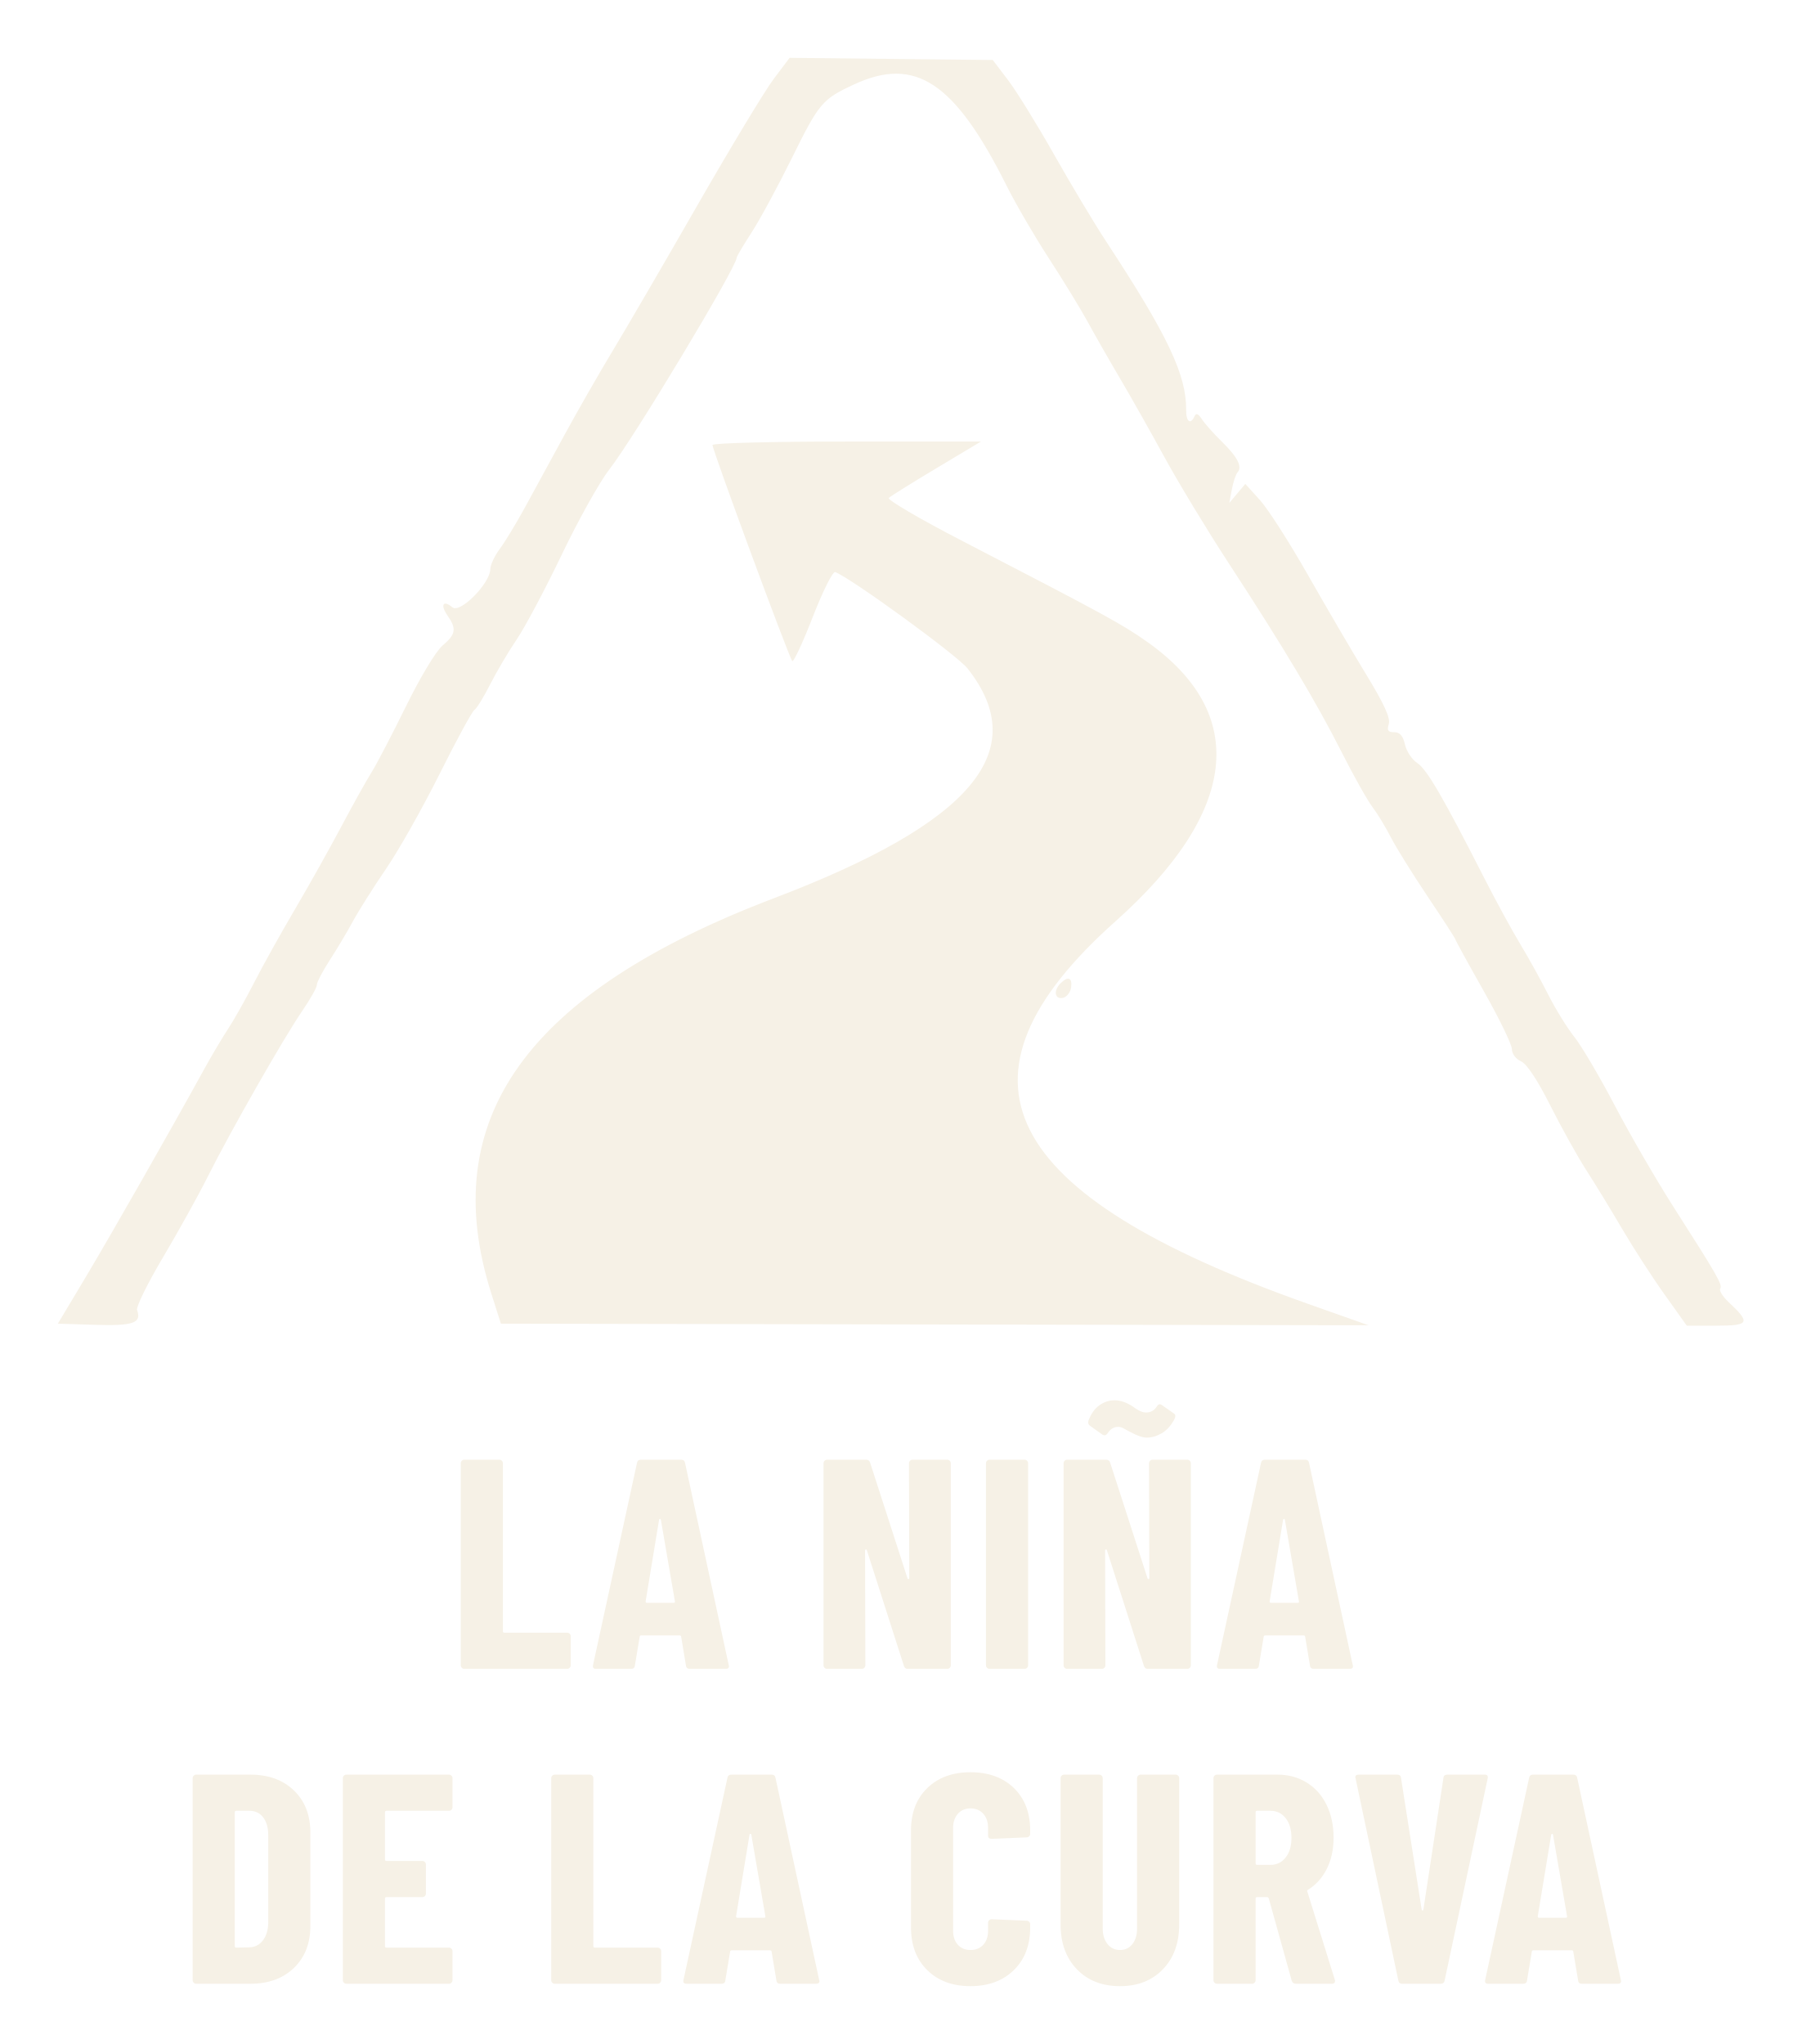
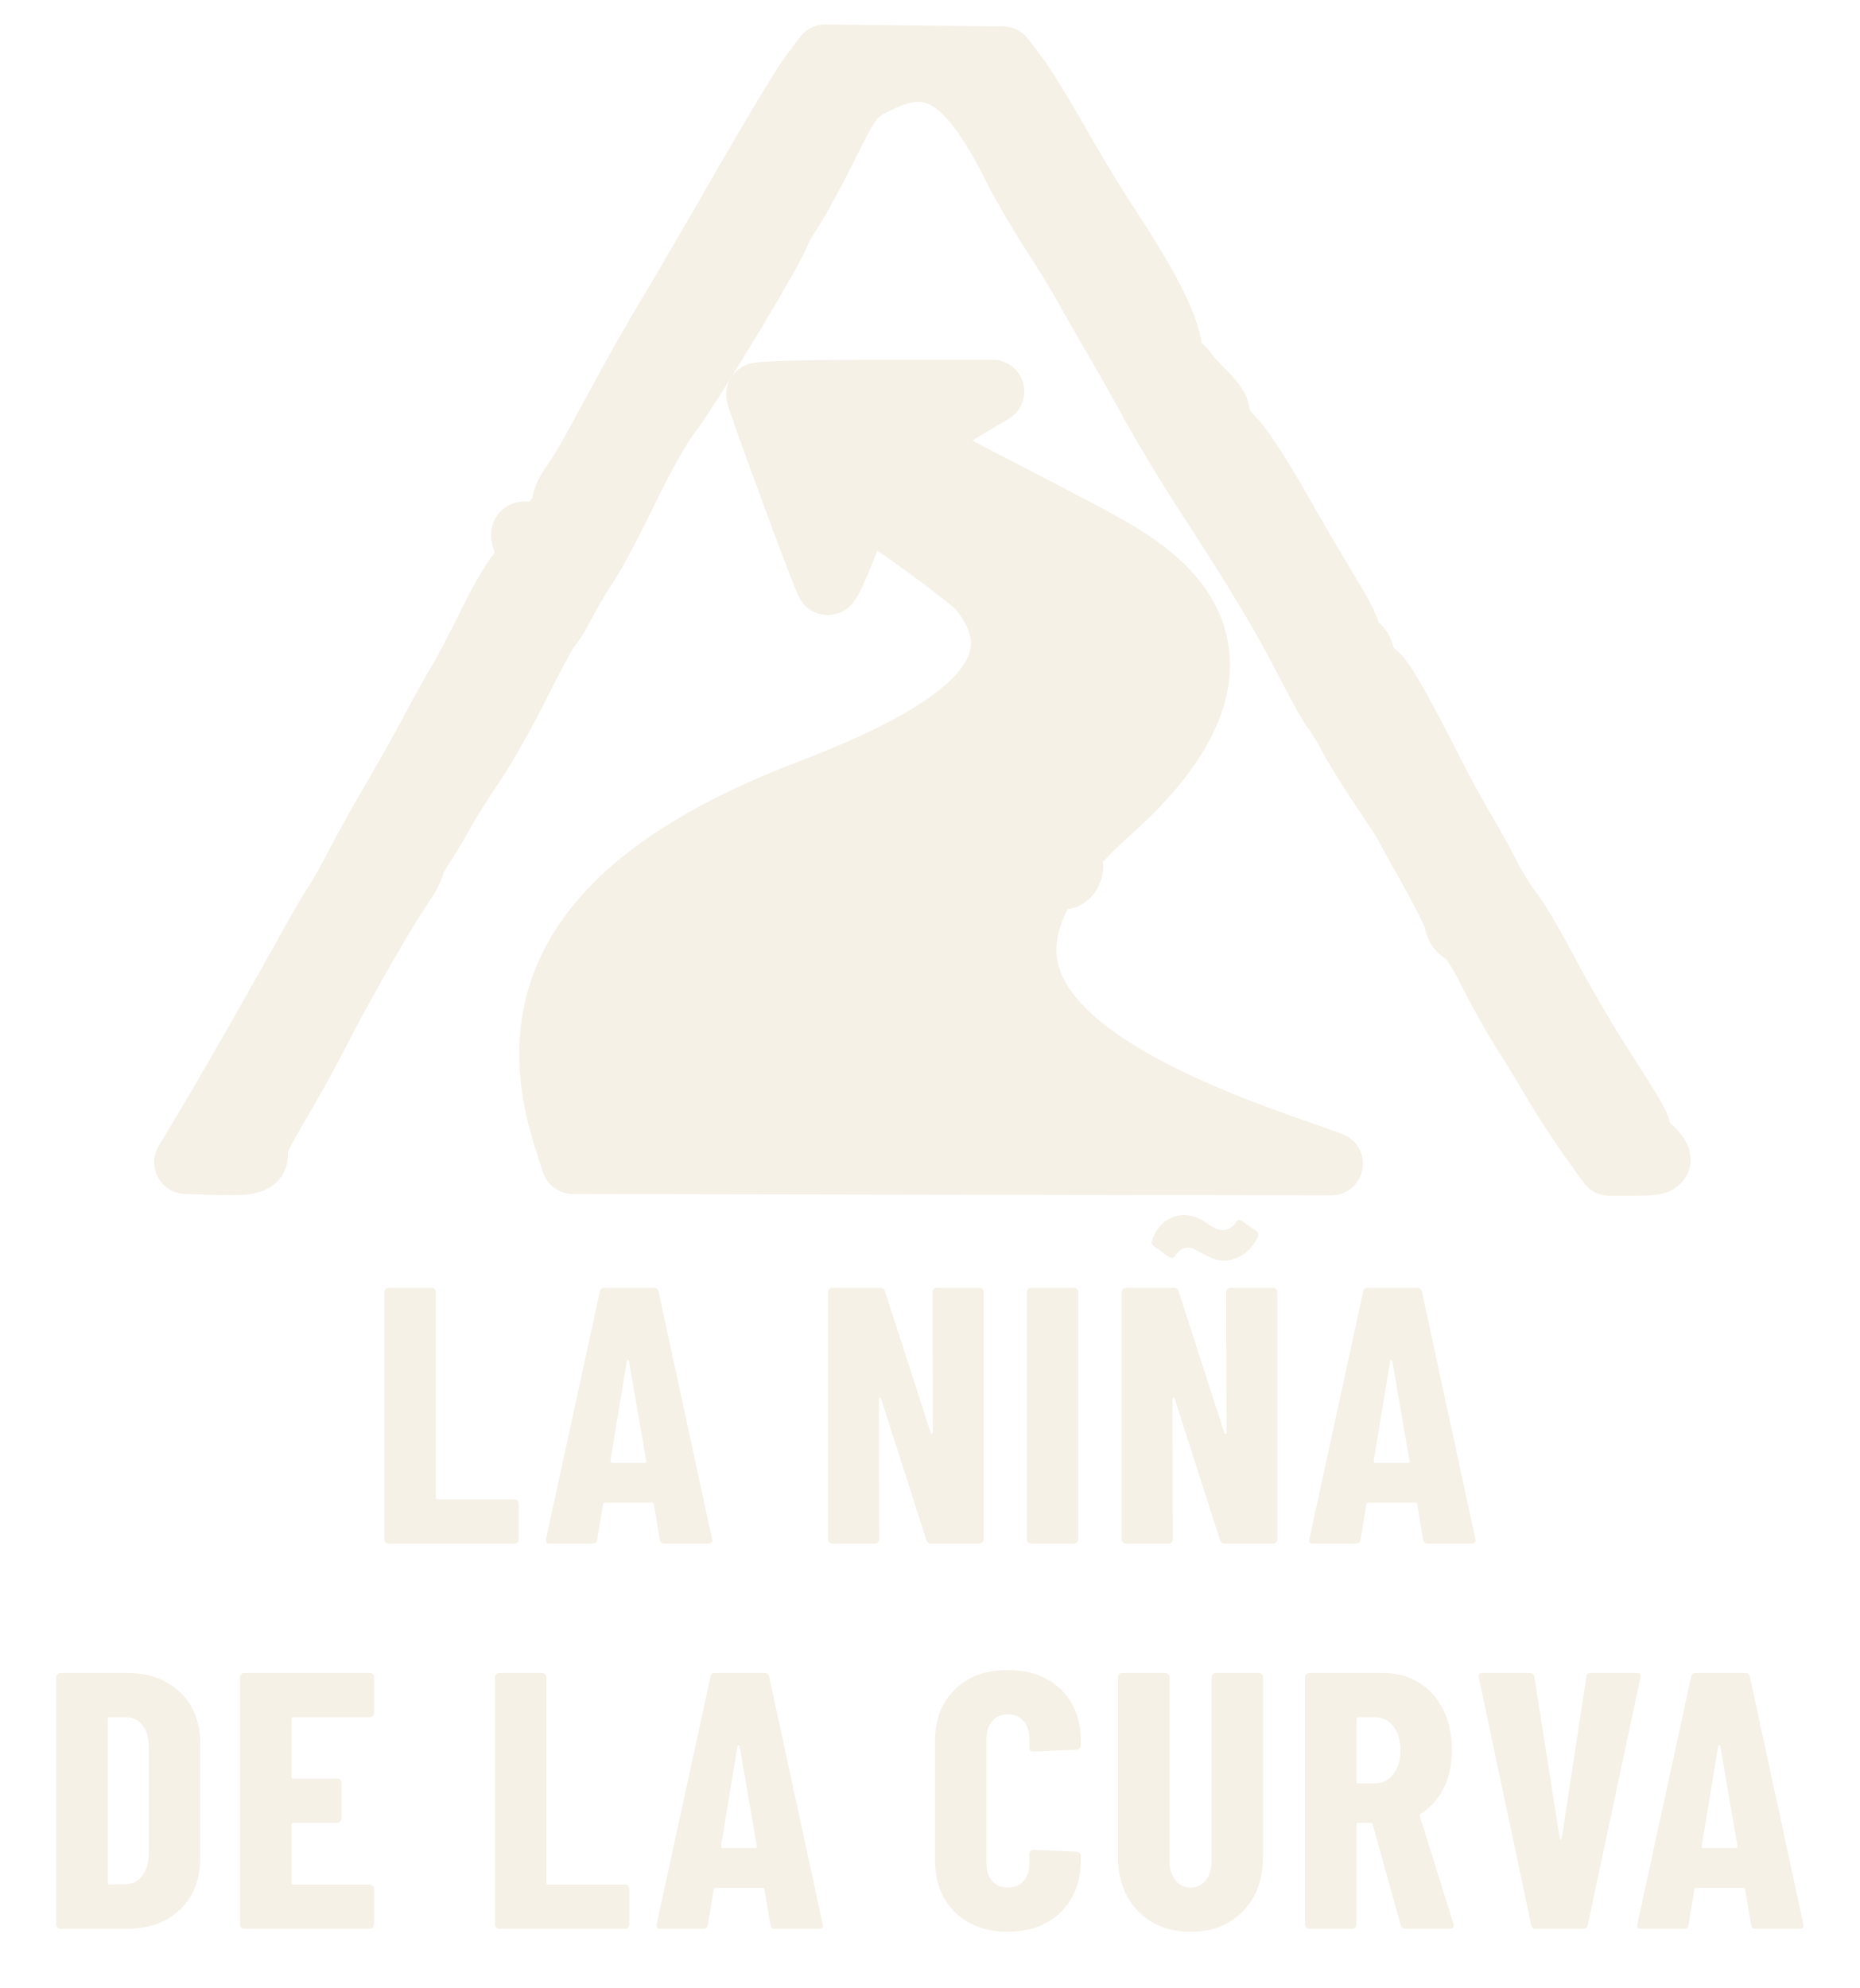
- <svg xmlns="http://www.w3.org/2000/svg" viewBox="6.52 6.64 446.18 506.28">
+ <svg xmlns="http://www.w3.org/2000/svg" viewBox="-31.86 5.02 527.24 563.56">
  <g fill="#F6F1E6">
-     <path d="M 198.129 26.233 C 195.950 29.130, 187.455 43.200, 179.252 57.500 C 171.049 71.800, 161.618 88, 158.295 93.500 C 154.971 99, 149.557 108.450, 146.264 114.500 C 142.970 120.550, 138.553 128.650, 136.449 132.500 C 134.344 136.350, 131.582 140.892, 130.311 142.594 C 129.040 144.296, 127.987 146.546, 127.970 147.594 C 127.915 151.148, 120.488 158.650, 118.587 157.072 C 116.255 155.137, 115.504 156.454, 117.398 159.158 C 119.651 162.375, 119.412 163.782, 116.146 166.530 C 114.506 167.910, 110.637 174.336, 107.049 181.640 C 103.615 188.629, 99.792 195.957, 98.553 197.924 C 97.313 199.891, 93.910 206, 90.990 211.500 C 88.070 217, 82.898 226.225, 79.497 232 C 76.095 237.775, 71.587 245.875, 69.478 250 C 67.369 254.125, 64.456 259.300, 63.005 261.500 C 61.554 263.700, 58.884 268.200, 57.072 271.500 C 48.991 286.214, 34.030 312.475, 27.733 323 L 20.852 334.500 30.092 334.790 C 39.528 335.086, 41.654 334.334, 40.471 331.120 C 40.192 330.362, 43.069 324.512, 46.865 318.120 C 50.661 311.729, 55.661 302.715, 57.976 298.089 C 63.552 286.944, 76.834 263.647, 81.375 257.046 C 83.369 254.147, 85 251.239, 85 250.584 C 85 249.928, 86.443 247.166, 88.207 244.446 C 89.971 241.726, 92.559 237.383, 93.957 234.796 C 95.356 232.208, 99.050 226.358, 102.168 221.796 C 105.285 217.233, 111.248 206.664, 115.418 198.309 C 119.589 189.954, 123.461 182.833, 124.023 182.486 C 124.585 182.139, 126.337 179.300, 127.916 176.177 C 129.495 173.055, 132.465 168.025, 134.516 165 C 136.568 161.975, 141.588 152.525, 145.672 144 C 149.757 135.475, 155.029 126.025, 157.387 123 C 163.531 115.120, 189 72.765, 189 70.428 C 189 70.140, 190.661 67.338, 192.691 64.202 C 194.721 61.066, 199.160 52.875, 202.554 46 C 209.405 32.124, 210.153 31.232, 218.003 27.578 C 233.233 20.489, 243.001 26.965, 255.858 52.675 C 258.107 57.171, 262.825 65.271, 266.342 70.675 C 269.860 76.079, 274.211 83.200, 276.011 86.500 C 277.811 89.800, 281.409 96.100, 284.008 100.500 C 286.606 104.900, 291.558 113.675, 295.013 120 C 298.467 126.325, 305.615 138.118, 310.897 146.207 C 324.344 166.800, 332.612 180.633, 338.824 192.930 C 341.761 198.743, 345.187 204.850, 346.437 206.500 C 347.688 208.150, 349.742 211.525, 351.002 214 C 352.262 216.475, 356.377 223.097, 360.147 228.717 C 363.916 234.336, 367 239.104, 367 239.312 C 367 239.521, 370.150 245.262, 374 252.071 C 377.850 258.880, 381 265.368, 381 266.488 C 381 267.642, 381.976 268.954, 383.250 269.513 C 384.687 270.143, 387.319 274.114, 390.533 280.500 C 393.302 286, 397.310 293.200, 399.440 296.500 C 401.571 299.800, 405.555 306.325, 408.293 311 C 411.032 315.675, 415.759 322.988, 418.797 327.250 L 424.321 335 431.696 335 C 439.851 335, 440.192 334.314, 434.623 329.105 C 433.214 327.787, 432.304 326.316, 432.601 325.836 C 433.205 324.860, 431.951 322.667, 420.977 305.500 C 416.758 298.900, 410.243 287.650, 406.499 280.500 C 402.755 273.350, 398.248 265.700, 396.485 263.500 C 394.722 261.300, 391.804 256.576, 390 253.003 C 388.197 249.430, 385.082 243.805, 383.079 240.503 C 381.075 237.201, 377.030 229.775, 374.089 224 C 363.919 204.027, 359.933 197.186, 357.558 195.630 C 356.247 194.771, 354.874 192.703, 354.507 191.034 C 354.038 188.896, 353.254 188, 351.853 188 C 350.312 188, 350.010 187.545, 350.508 185.974 C 350.967 184.527, 349.369 181.023, 344.920 173.724 C 341.492 168.101, 334.981 156.975, 330.450 149 C 325.919 141.025, 320.582 132.700, 318.590 130.500 L 314.969 126.500 312.988 128.856 L 311.008 131.212 311.636 127.856 C 311.982 126.010, 312.620 124.108, 313.054 123.628 C 314.293 122.260, 313.023 119.799, 309.108 115.979 C 307.124 114.042, 304.924 111.567, 304.220 110.479 C 303.324 109.095, 302.773 108.876, 302.386 109.750 C 301.423 111.928, 300.286 111.103, 300.319 108.250 C 300.422 99.540, 295.752 89.685, 280.533 66.500 C 277.645 62.100, 271.848 52.425, 267.650 45 C 263.452 37.575, 258.308 29.250, 256.218 26.500 L 252.417 21.500 227.254 21.233 L 202.091 20.966 198.129 26.233 M 183 116.863 C 183 118.142, 201.538 168.407, 202.730 170.361 C 203.019 170.835, 205.296 165.977, 207.790 159.566 C 210.356 152.970, 212.797 148.098, 213.412 148.342 C 217.526 149.973, 243.582 168.946, 246.134 172.169 C 262.313 192.597, 247.321 210.435, 198.302 229.084 C 136.977 252.414, 114.488 283.828, 128.204 327 L 130.586 334.500 238.043 334.701 L 345.500 334.902 330.500 329.592 C 253.908 302.478, 239.358 273.579, 282.801 234.853 C 313.212 207.746, 315.958 183.509, 290.649 165.608 C 284.512 161.267, 280.191 158.910, 244.665 140.519 C 234.306 135.157, 226.206 130.410, 226.665 129.971 C 227.124 129.532, 232.450 126.209, 238.500 122.588 L 249.500 116.003 216.250 116.002 C 197.963 116.001, 183 116.388, 183 116.863 M 269.200 250.200 C 267.409 251.991, 267.744 254.195, 269.750 253.813 C 270.712 253.630, 271.644 252.472, 271.820 251.240 C 272.171 248.778, 271.062 248.338, 269.200 250.200" stroke="none" fill="#F6F1E6" fill-rule="evenodd" />
+     <path d="M 198.129 26.233 C 195.950 29.130, 187.455 43.200, 179.252 57.500 C 171.049 71.800, 161.618 88, 158.295 93.500 C 154.971 99, 149.557 108.450, 146.264 114.500 C 142.970 120.550, 138.553 128.650, 136.449 132.500 C 134.344 136.350, 131.582 140.892, 130.311 142.594 C 129.040 144.296, 127.987 146.546, 127.970 147.594 C 127.915 151.148, 120.488 158.650, 118.587 157.072 C 116.255 155.137, 115.504 156.454, 117.398 159.158 C 119.651 162.375, 119.412 163.782, 116.146 166.530 C 114.506 167.910, 110.637 174.336, 107.049 181.640 C 103.615 188.629, 99.792 195.957, 98.553 197.924 C 97.313 199.891, 93.910 206, 90.990 211.500 C 88.070 217, 82.898 226.225, 79.497 232 C 76.095 237.775, 71.587 245.875, 69.478 250 C 67.369 254.125, 64.456 259.300, 63.005 261.500 C 61.554 263.700, 58.884 268.200, 57.072 271.500 C 48.991 286.214, 34.030 312.475, 27.733 323 L 20.852 334.500 30.092 334.790 C 39.528 335.086, 41.654 334.334, 40.471 331.120 C 40.192 330.362, 43.069 324.512, 46.865 318.120 C 50.661 311.729, 55.661 302.715, 57.976 298.089 C 63.552 286.944, 76.834 263.647, 81.375 257.046 C 83.369 254.147, 85 251.239, 85 250.584 C 85 249.928, 86.443 247.166, 88.207 244.446 C 89.971 241.726, 92.559 237.383, 93.957 234.796 C 95.356 232.208, 99.050 226.358, 102.168 221.796 C 105.285 217.233, 111.248 206.664, 115.418 198.309 C 119.589 189.954, 123.461 182.833, 124.023 182.486 C 124.585 182.139, 126.337 179.300, 127.916 176.177 C 129.495 173.055, 132.465 168.025, 134.516 165 C 136.568 161.975, 141.588 152.525, 145.672 144 C 149.757 135.475, 155.029 126.025, 157.387 123 C 163.531 115.120, 189 72.765, 189 70.428 C 189 70.140, 190.661 67.338, 192.691 64.202 C 194.721 61.066, 199.160 52.875, 202.554 46 C 209.405 32.124, 210.153 31.232, 218.003 27.578 C 233.233 20.489, 243.001 26.965, 255.858 52.675 C 258.107 57.171, 262.825 65.271, 266.342 70.675 C 269.860 76.079, 274.211 83.200, 276.011 86.500 C 277.811 89.800, 281.409 96.100, 284.008 100.500 C 286.606 104.900, 291.558 113.675, 295.013 120 C 298.467 126.325, 305.615 138.118, 310.897 146.207 C 324.344 166.800, 332.612 180.633, 338.824 192.930 C 341.761 198.743, 345.187 204.850, 346.437 206.500 C 347.688 208.150, 349.742 211.525, 351.002 214 C 352.262 216.475, 356.377 223.097, 360.147 228.717 C 363.916 234.336, 367 239.104, 367 239.312 C 367 239.521, 370.150 245.262, 374 252.071 C 377.850 258.880, 381 265.368, 381 266.488 C 381 267.642, 381.976 268.954, 383.250 269.513 C 384.687 270.143, 387.319 274.114, 390.533 280.500 C 393.302 286, 397.310 293.200, 399.440 296.500 C 401.571 299.800, 405.555 306.325, 408.293 311 C 411.032 315.675, 415.759 322.988, 418.797 327.250 L 424.321 335 431.696 335 C 439.851 335, 440.192 334.314, 434.623 329.105 C 433.214 327.787, 432.304 326.316, 432.601 325.836 C 433.205 324.860, 431.951 322.667, 420.977 305.500 C 416.758 298.900, 410.243 287.650, 406.499 280.500 C 402.755 273.350, 398.248 265.700, 396.485 263.500 C 394.722 261.300, 391.804 256.576, 390 253.003 C 388.197 249.430, 385.082 243.805, 383.079 240.503 C 381.075 237.201, 377.030 229.775, 374.089 224 C 363.919 204.027, 359.933 197.186, 357.558 195.630 C 356.247 194.771, 354.874 192.703, 354.507 191.034 C 354.038 188.896, 353.254 188, 351.853 188 C 350.312 188, 350.010 187.545, 350.508 185.974 C 350.967 184.527, 349.369 181.023, 344.920 173.724 C 341.492 168.101, 334.981 156.975, 330.450 149 C 325.919 141.025, 320.582 132.700, 318.590 130.500 L 314.969 126.500 312.988 128.856 L 311.008 131.212 311.636 127.856 C 311.982 126.010, 312.620 124.108, 313.054 123.628 C 314.293 122.260, 313.023 119.799, 309.108 115.979 C 307.124 114.042, 304.924 111.567, 304.220 110.479 C 303.324 109.095, 302.773 108.876, 302.386 109.750 C 301.423 111.928, 300.286 111.103, 300.319 108.250 C 300.422 99.540, 295.752 89.685, 280.533 66.500 C 277.645 62.100, 271.848 52.425, 267.650 45 C 263.452 37.575, 258.308 29.250, 256.218 26.500 L 252.417 21.500 227.254 21.233 L 202.091 20.966 198.129 26.233 M 183 116.863 C 183 118.142, 201.538 168.407, 202.730 170.361 C 203.019 170.835, 205.296 165.977, 207.790 159.566 C 210.356 152.970, 212.797 148.098, 213.412 148.342 C 217.526 149.973, 243.582 168.946, 246.134 172.169 C 262.313 192.597, 247.321 210.435, 198.302 229.084 C 136.977 252.414, 114.488 283.828, 128.204 327 L 130.586 334.500 238.043 334.701 L 345.500 334.902 330.500 329.592 C 253.908 302.478, 239.358 273.579, 282.801 234.853 C 313.212 207.746, 315.958 183.509, 290.649 165.608 C 284.512 161.267, 280.191 158.910, 244.665 140.519 C 234.306 135.157, 226.206 130.410, 226.665 129.971 C 227.124 129.532, 232.450 126.209, 238.500 122.588 L 249.500 116.003 216.250 116.002 C 197.963 116.001, 183 116.388, 183 116.863 M 269.200 250.200 C 267.409 251.991, 267.744 254.195, 269.750 253.813 C 270.712 253.630, 271.644 252.472, 271.820 251.240 C 272.171 248.778, 271.062 248.338, 269.200 250.200" class="engorde" stroke="#F6F1E6" stroke-width="18" stroke-linejoin="round" stroke-linecap="round" fill="#F6F1E6" fill-rule="evenodd" />
  </g>
-   <path fill="#F6F1E6" d="M121.539 420Q121.169 420 120.91 419.741Q120.651 419.482 120.651 419.112L120.651 419.112L120.651 369.088Q120.651 368.718 120.91 368.459Q121.169 368.2 121.539 368.2L121.539 368.2L130.197 368.2Q130.567 368.2 130.826 368.459Q131.085 368.718 131.085 369.088L131.085 369.088L131.085 410.676Q131.085 411.046 131.455 411.046L131.455 411.046L146.995 411.046Q147.365 411.046 147.624 411.305Q147.883 411.564 147.883 411.934L147.883 411.934L147.883 419.112Q147.883 419.482 147.624 419.741Q147.365 420 146.995 420L146.995 420L121.539 420" />
-   <path fill="#F6F1E6" transform="translate(2.200 0)" d="M175.189 420Q174.301 420 174.227 419.186L174.227 419.186L173.043 412.082Q173.043 411.712 172.599 411.712L172.599 411.712L163.201 411.712Q162.757 411.712 162.757 412.082L162.757 412.082L161.573 419.186Q161.499 420 160.611 420L160.611 420L151.953 420Q150.991 420 151.213 419.038L151.213 419.038L162.091 369.014Q162.239 368.2 163.053 368.2L163.053 368.2L173.043 368.2Q173.857 368.2 174.005 369.014L174.005 369.014L184.809 419.038L184.883 419.334Q184.883 420 184.069 420L184.069 420L175.189 420M164.237 403.276Q164.237 403.646 164.533 403.646L164.533 403.646L171.193 403.646Q171.563 403.646 171.489 403.276L171.489 403.276L168.011 383.074Q167.937 382.852 167.789 382.852Q167.641 382.852 167.567 383.074L167.567 383.074L164.237 403.276" />
-   <path fill="#F6F1E6" transform="translate(6.600 0)" d="M225.065 369.088Q225.065 368.718 225.324 368.459Q225.583 368.2 225.953 368.2L225.953 368.2L234.537 368.2Q234.907 368.2 235.166 368.459Q235.425 368.718 235.425 369.088L235.425 369.088L235.425 419.112Q235.425 419.482 235.166 419.741Q234.907 420 234.537 420L234.537 420L224.769 420Q224.029 420 223.807 419.26L223.807 419.26L214.631 390.622Q214.557 390.4 214.372 390.437Q214.187 390.474 214.187 390.696L214.187 390.696L214.261 419.112Q214.261 419.482 214.002 419.741Q213.743 420 213.373 420L213.373 420L204.789 420Q204.419 420 204.16 419.741Q203.901 419.482 203.901 419.112L203.901 419.112L203.901 369.088Q203.901 368.718 204.16 368.459Q204.419 368.2 204.789 368.2L204.789 368.2L214.483 368.2Q215.223 368.2 215.445 368.94L215.445 368.94L224.695 397.578Q224.769 397.8 224.954 397.763Q225.139 397.726 225.139 397.504L225.139 397.504L225.065 369.088" />
-   <path fill="#F6F1E6" transform="translate(8.800 0)" d="M242.825 420Q242.455 420 242.196 419.741Q241.937 419.482 241.937 419.112L241.937 419.112L241.937 369.088Q241.937 368.718 242.196 368.459Q242.455 368.2 242.825 368.2L242.825 368.2L251.483 368.2Q251.853 368.2 252.112 368.459Q252.371 368.718 252.371 369.088L252.371 369.088L252.371 419.112Q252.371 419.482 252.112 419.741Q251.853 420 251.483 420L251.483 420L242.825 420" />
-   <path fill="#F6F1E6" transform="translate(11.000 0)" d="M280.121 369.088Q280.121 368.718 280.38 368.459Q280.639 368.2 281.009 368.2L281.009 368.2L289.593 368.2Q289.963 368.2 290.222 368.459Q290.481 368.718 290.481 369.088L290.481 369.088L290.481 419.112Q290.481 419.482 290.222 419.741Q289.963 420 289.593 420L289.593 420L279.825 420Q279.085 420 278.863 419.26L278.863 419.26L269.687 390.622Q269.613 390.4 269.428 390.437Q269.243 390.474 269.243 390.696L269.243 390.696L269.317 419.112Q269.317 419.482 269.058 419.741Q268.799 420 268.429 420L268.429 420L259.845 420Q259.475 420 259.216 419.741Q258.957 419.482 258.957 419.112L258.957 419.112L258.957 369.088Q258.957 368.718 259.216 368.459Q259.475 368.2 259.845 368.2L259.845 368.2L269.539 368.2Q270.279 368.2 270.501 368.94L270.501 368.94L279.751 397.578Q279.825 397.8 280.01 397.763Q280.195 397.726 280.195 397.504L280.195 397.504L280.121 369.088M279.603 362.724Q278.049 362.724 275.607 361.392L275.607 361.392Q274.941 361.096 274.09 360.578Q273.239 360.06 272.499 360.06L272.499 360.06Q270.871 360.06 269.835 361.688L269.835 361.688Q269.317 362.428 268.577 361.984L268.577 361.984L265.469 359.764Q264.877 359.32 265.099 358.58L265.099 358.58Q266.061 355.99 267.8 354.732Q269.539 353.474 271.611 353.474L271.611 353.474Q273.831 353.474 276.347 355.176L276.347 355.176Q276.495 355.324 277.087 355.694Q277.679 356.064 278.234 356.286Q278.789 356.508 279.381 356.508L279.381 356.508Q281.083 356.508 282.045 355.028L282.045 355.028Q282.563 354.14 283.303 354.658L283.303 354.658L286.263 356.73Q286.633 356.952 286.633 357.396L286.633 357.396Q286.633 357.84 286.263 358.432L286.263 358.432Q285.005 360.652 283.192 361.688Q281.379 362.724 279.603 362.724L279.603 362.724" />
-   <path fill="#F6F1E6" transform="translate(13.200 0)" d="M318.749 420Q317.861 420 317.787 419.186L317.787 419.186L316.603 412.082Q316.603 411.712 316.159 411.712L316.159 411.712L306.761 411.712Q306.317 411.712 306.317 412.082L306.317 412.082L305.133 419.186Q305.059 420 304.171 420L304.171 420L295.513 420Q294.551 420 294.773 419.038L294.773 419.038L305.651 369.014Q305.799 368.2 306.613 368.2L306.613 368.2L316.603 368.2Q317.417 368.2 317.565 369.014L317.565 369.014L328.369 419.038L328.443 419.334Q328.443 420 327.629 420L327.629 420L318.749 420M307.797 403.276Q307.797 403.646 308.093 403.646L308.093 403.646L314.753 403.646Q315.123 403.646 315.049 403.276L315.049 403.276L311.571 383.074Q311.497 382.852 311.349 382.852Q311.201 382.852 311.127 383.074L311.127 383.074L307.797 403.276" />
-   <path fill="#F6F1E6" d="M55.127 498Q54.757 498 54.498 497.741Q54.239 497.482 54.239 497.112L54.239 497.112L54.239 447.088Q54.239 446.718 54.498 446.459Q54.757 446.2 55.127 446.2L55.127 446.2L68.521 446.2Q75.255 446.2 79.325 450.122Q83.395 454.044 83.395 460.556L83.395 460.556L83.395 483.644Q83.395 490.156 79.325 494.078Q75.255 498 68.521 498L68.521 498L55.127 498M64.673 488.676Q64.673 489.046 65.043 489.046L65.043 489.046L68.373 488.972Q70.371 488.898 71.629 487.27Q72.887 485.642 72.961 482.978L72.961 482.978L72.961 461.222Q72.961 458.41 71.703 456.782Q70.445 455.154 68.299 455.154L68.299 455.154L65.043 455.154Q64.673 455.154 64.673 455.524L64.673 455.524L64.673 488.676" />
-   <path fill="#F6F1E6" transform="translate(2.200 0)" d="M116.399 454.266Q116.399 454.636 116.14 454.895Q115.881 455.154 115.511 455.154L115.511 455.154L100.045 455.154Q99.675 455.154 99.675 455.524L99.675 455.524L99.675 467.216Q99.675 467.586 100.045 467.586L100.045 467.586L108.925 467.586Q109.295 467.586 109.554 467.845Q109.813 468.104 109.813 468.474L109.813 468.474L109.813 475.652Q109.813 476.022 109.554 476.281Q109.295 476.54 108.925 476.54L108.925 476.54L100.045 476.54Q99.675 476.54 99.675 476.91L99.675 476.91L99.675 488.676Q99.675 489.046 100.045 489.046L100.045 489.046L115.511 489.046Q115.881 489.046 116.14 489.305Q116.399 489.564 116.399 489.934L116.399 489.934L116.399 497.112Q116.399 497.482 116.14 497.741Q115.881 498 115.511 498L115.511 498L90.129 498Q89.759 498 89.5 497.741Q89.241 497.482 89.241 497.112L89.241 497.112L89.241 447.088Q89.241 446.718 89.5 446.459Q89.759 446.2 90.129 446.2L90.129 446.2L115.511 446.2Q115.881 446.2 116.14 446.459Q116.399 446.718 116.399 447.088L116.399 447.088L116.399 454.266" />
-   <path fill="#F6F1E6" transform="translate(6.600 0)" d="M137.341 498Q136.971 498 136.712 497.741Q136.453 497.482 136.453 497.112L136.453 497.112L136.453 447.088Q136.453 446.718 136.712 446.459Q136.971 446.2 137.341 446.2L137.341 446.2L145.999 446.2Q146.369 446.2 146.628 446.459Q146.887 446.718 146.887 447.088L146.887 447.088L146.887 488.676Q146.887 489.046 147.257 489.046L147.257 489.046L162.797 489.046Q163.167 489.046 163.426 489.305Q163.685 489.564 163.685 489.934L163.685 489.934L163.685 497.112Q163.685 497.482 163.426 497.741Q163.167 498 162.797 498L162.797 498L137.341 498" />
-   <path fill="#F6F1E6" transform="translate(8.800 0)" d="M190.991 498Q190.103 498 190.029 497.186L190.029 497.186L188.845 490.082Q188.845 489.712 188.401 489.712L188.401 489.712L179.003 489.712Q178.559 489.712 178.559 490.082L178.559 490.082L177.375 497.186Q177.301 498 176.413 498L176.413 498L167.755 498Q166.793 498 167.015 497.038L167.015 497.038L177.893 447.014Q178.041 446.2 178.855 446.2L178.855 446.2L188.845 446.2Q189.659 446.2 189.807 447.014L189.807 447.014L200.611 497.038L200.685 497.334Q200.685 498 199.871 498L199.871 498L190.991 498M180.039 481.276Q180.039 481.646 180.335 481.646L180.335 481.646L186.995 481.646Q187.365 481.646 187.291 481.276L187.291 481.276L183.813 461.074Q183.739 460.852 183.591 460.852Q183.443 460.852 183.369 461.074L183.369 461.074L180.039 481.276" />
-   <path fill="#F6F1E6" transform="translate(13.200 0)" d="M233.689 498.592Q227.029 498.592 222.996 494.633Q218.963 490.674 218.963 484.014L218.963 484.014L218.963 460.038Q218.963 453.452 222.996 449.53Q227.029 445.608 233.689 445.608L233.689 445.608Q240.423 445.608 244.456 449.53Q248.489 453.452 248.489 460.038L248.489 460.038L248.489 460.852Q248.489 461.222 248.23 461.481Q247.971 461.74 247.601 461.74L247.601 461.74L238.943 462.11Q238.055 462.11 238.055 461.296L238.055 461.296L238.055 459.372Q238.055 457.226 236.871 455.894Q235.687 454.562 233.689 454.562L233.689 454.562Q231.765 454.562 230.581 455.894Q229.397 457.226 229.397 459.372L229.397 459.372L229.397 484.902Q229.397 487.048 230.581 488.343Q231.765 489.638 233.689 489.638L233.689 489.638Q235.687 489.638 236.871 488.343Q238.055 487.048 238.055 484.902L238.055 484.902L238.055 482.904Q238.055 482.534 238.314 482.275Q238.573 482.016 238.943 482.016L238.943 482.016L247.601 482.386Q247.971 482.386 248.23 482.645Q248.489 482.904 248.489 483.274L248.489 483.274L248.489 484.014Q248.489 490.674 244.419 494.633Q240.349 498.592 233.689 498.592L233.689 498.592" />
-   <path fill="#F6F1E6" transform="translate(15.400 0)" d="M268.543 498.592Q261.883 498.592 257.85 494.411Q253.817 490.23 253.817 483.274L253.817 483.274L253.817 447.088Q253.817 446.718 254.076 446.459Q254.335 446.2 254.705 446.2L254.705 446.2L263.363 446.2Q263.733 446.2 263.992 446.459Q264.251 446.718 264.251 447.088L264.251 447.088L264.251 484.31Q264.251 486.678 265.435 488.158Q266.619 489.638 268.543 489.638L268.543 489.638Q270.467 489.638 271.614 488.158Q272.761 486.678 272.761 484.31L272.761 484.31L272.761 447.088Q272.761 446.718 273.02 446.459Q273.279 446.2 273.649 446.2L273.649 446.2L282.307 446.2Q282.677 446.2 282.936 446.459Q283.195 446.718 283.195 447.088L283.195 447.088L283.195 483.274Q283.195 490.23 279.162 494.411Q275.129 498.592 268.543 498.592L268.543 498.592" />
-   <path fill="#F6F1E6" transform="translate(17.600 0)" d="M309.909 498Q309.095 498 308.873 497.26L308.873 497.26L303.175 476.836Q303.027 476.54 302.805 476.54L302.805 476.54L300.289 476.54Q299.919 476.54 299.919 476.91L299.919 476.91L299.919 497.112Q299.919 497.482 299.66 497.741Q299.401 498 299.031 498L299.031 498L290.373 498Q290.003 498 289.744 497.741Q289.485 497.482 289.485 497.112L289.485 497.112L289.485 447.088Q289.485 446.718 289.744 446.459Q290.003 446.2 290.373 446.2L290.373 446.2L305.321 446.2Q309.391 446.2 312.573 448.161Q315.755 450.122 317.494 453.674Q319.233 457.226 319.233 461.814L319.233 461.814Q319.233 466.18 317.568 469.51Q315.903 472.84 312.943 474.69L312.943 474.69Q312.795 474.764 312.721 474.875Q312.647 474.986 312.721 475.134L312.721 475.134L319.529 496.964L319.603 497.26Q319.603 498 318.789 498L318.789 498L309.909 498M300.289 455.154Q299.919 455.154 299.919 455.524L299.919 455.524L299.919 468.178Q299.919 468.548 300.289 468.548L300.289 468.548L303.619 468.548Q305.913 468.548 307.356 466.735Q308.799 464.922 308.799 461.888L308.799 461.888Q308.799 458.78 307.356 456.967Q305.913 455.154 303.619 455.154L303.619 455.154L300.289 455.154" />
-   <path fill="#F6F1E6" transform="translate(19.800 0)" d="M334.033 498Q333.219 498 333.071 497.186L333.071 497.186L322.489 447.162L322.415 446.866Q322.415 446.2 323.229 446.2L323.229 446.2L332.775 446.2Q333.663 446.2 333.737 447.014L333.737 447.014L338.843 479.574Q338.917 479.87 339.065 479.87Q339.213 479.87 339.287 479.574L339.287 479.574L344.245 447.014Q344.319 446.2 345.207 446.2L345.207 446.2L354.457 446.2Q355.419 446.2 355.197 447.162L355.197 447.162L344.541 497.186Q344.393 498 343.579 498L343.579 498L334.033 498" />
-   <path fill="#F6F1E6" transform="translate(22.000 0)" d="M376.361 498Q375.473 498 375.399 497.186L375.399 497.186L374.215 490.082Q374.215 489.712 373.771 489.712L373.771 489.712L364.373 489.712Q363.929 489.712 363.929 490.082L363.929 490.082L362.745 497.186Q362.671 498 361.783 498L361.783 498L353.125 498Q352.163 498 352.385 497.038L352.385 497.038L363.263 447.014Q363.411 446.2 364.225 446.2L364.225 446.2L374.215 446.2Q375.029 446.2 375.177 447.014L375.177 447.014L385.981 497.038L386.055 497.334Q386.055 498 385.241 498L385.241 498L376.361 498M365.409 481.276Q365.409 481.646 365.705 481.646L365.705 481.646L372.365 481.646Q372.735 481.646 372.661 481.276L372.661 481.276L369.183 461.074Q369.109 460.852 368.961 460.852Q368.813 460.852 368.739 461.074L368.739 461.074L365.409 481.276" />
+   <g class="rotulo-grande" transform="translate(229.6 363.5) scale(1.4) translate(-229.6 -363.5)">
+     <path fill="#F6F1E6" d="M121.539 420Q121.169 420 120.91 419.741Q120.651 419.482 120.651 419.112L120.651 419.112L120.651 369.088Q120.651 368.718 120.91 368.459Q121.169 368.2 121.539 368.2L121.539 368.2L130.197 368.2Q130.567 368.2 130.826 368.459Q131.085 368.718 131.085 369.088L131.085 369.088L131.085 410.676Q131.085 411.046 131.455 411.046L131.455 411.046L146.995 411.046Q147.365 411.046 147.624 411.305Q147.883 411.564 147.883 411.934L147.883 411.934L147.883 419.112Q147.883 419.482 147.624 419.741Q147.365 420 146.995 420L146.995 420L121.539 420" />
+   </g>
+   <g class="rotulo-grande" transform="translate(229.6 363.5) scale(1.4) translate(-229.6 -363.5)">
+     <path fill="#F6F1E6" transform="translate(2.200 0)" d="M175.189 420Q174.301 420 174.227 419.186L174.227 419.186L173.043 412.082Q173.043 411.712 172.599 411.712L172.599 411.712L163.201 411.712Q162.757 411.712 162.757 412.082L162.757 412.082L161.573 419.186Q161.499 420 160.611 420L160.611 420L151.953 420Q150.991 420 151.213 419.038L151.213 419.038L162.091 369.014Q162.239 368.2 163.053 368.2L163.053 368.2L173.043 368.2Q173.857 368.2 174.005 369.014L174.005 369.014L184.809 419.038L184.883 419.334Q184.883 420 184.069 420L184.069 420L175.189 420M164.237 403.276Q164.237 403.646 164.533 403.646L164.533 403.646L171.193 403.646Q171.563 403.646 171.489 403.276L171.489 403.276L168.011 383.074Q167.937 382.852 167.789 382.852Q167.641 382.852 167.567 383.074L167.567 383.074L164.237 403.276" />
+   </g>
+   <g class="rotulo-grande" transform="translate(229.6 363.5) scale(1.4) translate(-229.6 -363.5)">
+     <path fill="#F6F1E6" transform="translate(6.600 0)" d="M225.065 369.088Q225.065 368.718 225.324 368.459Q225.583 368.2 225.953 368.2L225.953 368.2L234.537 368.2Q234.907 368.2 235.166 368.459Q235.425 368.718 235.425 369.088L235.425 369.088L235.425 419.112Q235.425 419.482 235.166 419.741Q234.907 420 234.537 420L234.537 420L224.769 420Q224.029 420 223.807 419.26L223.807 419.26L214.631 390.622Q214.557 390.4 214.372 390.437Q214.187 390.474 214.187 390.696L214.187 390.696L214.261 419.112Q214.261 419.482 214.002 419.741Q213.743 420 213.373 420L213.373 420L204.789 420Q204.419 420 204.16 419.741Q203.901 419.482 203.901 419.112L203.901 419.112L203.901 369.088Q203.901 368.718 204.16 368.459Q204.419 368.2 204.789 368.2L204.789 368.2L214.483 368.2Q215.223 368.2 215.445 368.94L215.445 368.94L224.695 397.578Q224.769 397.8 224.954 397.763Q225.139 397.726 225.139 397.504L225.139 397.504L225.065 369.088" />
+   </g>
+   <g class="rotulo-grande" transform="translate(229.6 363.5) scale(1.4) translate(-229.6 -363.5)">
+     <path fill="#F6F1E6" transform="translate(8.800 0)" d="M242.825 420Q242.455 420 242.196 419.741Q241.937 419.482 241.937 419.112L241.937 419.112L241.937 369.088Q241.937 368.718 242.196 368.459Q242.455 368.2 242.825 368.2L242.825 368.2L251.483 368.2Q251.853 368.2 252.112 368.459Q252.371 368.718 252.371 369.088L252.371 369.088L252.371 419.112Q252.371 419.482 252.112 419.741Q251.853 420 251.483 420L251.483 420L242.825 420" />
+   </g>
+   <g class="rotulo-grande" transform="translate(229.6 363.5) scale(1.4) translate(-229.6 -363.5)">
+     <path fill="#F6F1E6" transform="translate(11.000 0)" d="M280.121 369.088Q280.121 368.718 280.38 368.459Q280.639 368.2 281.009 368.2L281.009 368.2L289.593 368.2Q289.963 368.2 290.222 368.459Q290.481 368.718 290.481 369.088L290.481 369.088L290.481 419.112Q290.481 419.482 290.222 419.741Q289.963 420 289.593 420L289.593 420L279.825 420Q279.085 420 278.863 419.26L278.863 419.26L269.687 390.622Q269.613 390.4 269.428 390.437Q269.243 390.474 269.243 390.696L269.243 390.696L269.317 419.112Q269.317 419.482 269.058 419.741Q268.799 420 268.429 420L268.429 420L259.845 420Q259.475 420 259.216 419.741Q258.957 419.482 258.957 419.112L258.957 419.112L258.957 369.088Q258.957 368.718 259.216 368.459Q259.475 368.2 259.845 368.2L259.845 368.2L269.539 368.2Q270.279 368.2 270.501 368.94L270.501 368.94L279.751 397.578Q279.825 397.8 280.01 397.763Q280.195 397.726 280.195 397.504L280.195 397.504L280.121 369.088M279.603 362.724Q278.049 362.724 275.607 361.392L275.607 361.392Q274.941 361.096 274.09 360.578Q273.239 360.06 272.499 360.06L272.499 360.06Q270.871 360.06 269.835 361.688L269.835 361.688Q269.317 362.428 268.577 361.984L268.577 361.984L265.469 359.764Q264.877 359.32 265.099 358.58L265.099 358.58Q266.061 355.99 267.8 354.732Q269.539 353.474 271.611 353.474L271.611 353.474Q273.831 353.474 276.347 355.176L276.347 355.176Q276.495 355.324 277.087 355.694Q277.679 356.064 278.234 356.286Q278.789 356.508 279.381 356.508L279.381 356.508Q281.083 356.508 282.045 355.028L282.045 355.028Q282.563 354.14 283.303 354.658L283.303 354.658L286.263 356.73Q286.633 356.952 286.633 357.396L286.633 357.396Q286.633 357.84 286.263 358.432L286.263 358.432Q285.005 360.652 283.192 361.688Q281.379 362.724 279.603 362.724L279.603 362.724" />
+   </g>
+   <g class="rotulo-grande" transform="translate(229.6 363.5) scale(1.4) translate(-229.6 -363.5)">
+     <path fill="#F6F1E6" transform="translate(13.200 0)" d="M318.749 420Q317.861 420 317.787 419.186L317.787 419.186L316.603 412.082Q316.603 411.712 316.159 411.712L316.159 411.712L306.761 411.712Q306.317 411.712 306.317 412.082L306.317 412.082L305.133 419.186Q305.059 420 304.171 420L304.171 420L295.513 420Q294.551 420 294.773 419.038L294.773 419.038L305.651 369.014Q305.799 368.2 306.613 368.2L306.613 368.2L316.603 368.2Q317.417 368.2 317.565 369.014L317.565 369.014L328.369 419.038L328.443 419.334Q328.443 420 327.629 420L327.629 420L318.749 420M307.797 403.276Q307.797 403.646 308.093 403.646L308.093 403.646L314.753 403.646Q315.123 403.646 315.049 403.276L315.049 403.276L311.571 383.074Q311.497 382.852 311.349 382.852Q311.201 382.852 311.127 383.074L311.127 383.074L307.797 403.276" />
+   </g>
+   <g class="rotulo-grande" transform="translate(229.6 363.5) scale(1.4) translate(-229.6 -363.5)">
+     <path fill="#F6F1E6" d="M55.127 498Q54.757 498 54.498 497.741Q54.239 497.482 54.239 497.112L54.239 497.112L54.239 447.088Q54.239 446.718 54.498 446.459Q54.757 446.2 55.127 446.2L55.127 446.2L68.521 446.2Q75.255 446.2 79.325 450.122Q83.395 454.044 83.395 460.556L83.395 460.556L83.395 483.644Q83.395 490.156 79.325 494.078Q75.255 498 68.521 498L68.521 498L55.127 498M64.673 488.676Q64.673 489.046 65.043 489.046L65.043 489.046L68.373 488.972Q70.371 488.898 71.629 487.27Q72.887 485.642 72.961 482.978L72.961 482.978L72.961 461.222Q72.961 458.41 71.703 456.782Q70.445 455.154 68.299 455.154L68.299 455.154L65.043 455.154Q64.673 455.154 64.673 455.524L64.673 455.524L64.673 488.676" />
+   </g>
+   <g class="rotulo-grande" transform="translate(229.6 363.5) scale(1.4) translate(-229.6 -363.5)">
+     <path fill="#F6F1E6" transform="translate(2.200 0)" d="M116.399 454.266Q116.399 454.636 116.14 454.895Q115.881 455.154 115.511 455.154L115.511 455.154L100.045 455.154Q99.675 455.154 99.675 455.524L99.675 455.524L99.675 467.216Q99.675 467.586 100.045 467.586L100.045 467.586L108.925 467.586Q109.295 467.586 109.554 467.845Q109.813 468.104 109.813 468.474L109.813 468.474L109.813 475.652Q109.813 476.022 109.554 476.281Q109.295 476.54 108.925 476.54L108.925 476.54L100.045 476.54Q99.675 476.54 99.675 476.91L99.675 476.91L99.675 488.676Q99.675 489.046 100.045 489.046L100.045 489.046L115.511 489.046Q115.881 489.046 116.14 489.305Q116.399 489.564 116.399 489.934L116.399 489.934L116.399 497.112Q116.399 497.482 116.14 497.741Q115.881 498 115.511 498L115.511 498L90.129 498Q89.759 498 89.5 497.741Q89.241 497.482 89.241 497.112L89.241 497.112L89.241 447.088Q89.241 446.718 89.5 446.459Q89.759 446.2 90.129 446.2L90.129 446.2L115.511 446.2Q115.881 446.2 116.14 446.459Q116.399 446.718 116.399 447.088L116.399 447.088L116.399 454.266" />
+   </g>
+   <g class="rotulo-grande" transform="translate(229.6 363.5) scale(1.4) translate(-229.6 -363.5)">
+     <path fill="#F6F1E6" transform="translate(6.600 0)" d="M137.341 498Q136.971 498 136.712 497.741Q136.453 497.482 136.453 497.112L136.453 497.112L136.453 447.088Q136.453 446.718 136.712 446.459Q136.971 446.2 137.341 446.2L137.341 446.2L145.999 446.2Q146.369 446.2 146.628 446.459Q146.887 446.718 146.887 447.088L146.887 447.088L146.887 488.676Q146.887 489.046 147.257 489.046L147.257 489.046L162.797 489.046Q163.167 489.046 163.426 489.305Q163.685 489.564 163.685 489.934L163.685 489.934L163.685 497.112Q163.685 497.482 163.426 497.741Q163.167 498 162.797 498L162.797 498L137.341 498" />
+   </g>
+   <g class="rotulo-grande" transform="translate(229.6 363.5) scale(1.4) translate(-229.6 -363.5)">
+     <path fill="#F6F1E6" transform="translate(8.800 0)" d="M190.991 498Q190.103 498 190.029 497.186L190.029 497.186L188.845 490.082Q188.845 489.712 188.401 489.712L188.401 489.712L179.003 489.712Q178.559 489.712 178.559 490.082L178.559 490.082L177.375 497.186Q177.301 498 176.413 498L176.413 498L167.755 498Q166.793 498 167.015 497.038L167.015 497.038L177.893 447.014Q178.041 446.2 178.855 446.2L178.855 446.2L188.845 446.2Q189.659 446.2 189.807 447.014L189.807 447.014L200.611 497.038L200.685 497.334Q200.685 498 199.871 498L199.871 498L190.991 498M180.039 481.276Q180.039 481.646 180.335 481.646L180.335 481.646L186.995 481.646Q187.365 481.646 187.291 481.276L187.291 481.276L183.813 461.074Q183.739 460.852 183.591 460.852Q183.443 460.852 183.369 461.074L183.369 461.074L180.039 481.276" />
+   </g>
+   <g class="rotulo-grande" transform="translate(229.6 363.5) scale(1.4) translate(-229.6 -363.5)">
+     <path fill="#F6F1E6" transform="translate(13.200 0)" d="M233.689 498.592Q227.029 498.592 222.996 494.633Q218.963 490.674 218.963 484.014L218.963 484.014L218.963 460.038Q218.963 453.452 222.996 449.53Q227.029 445.608 233.689 445.608L233.689 445.608Q240.423 445.608 244.456 449.53Q248.489 453.452 248.489 460.038L248.489 460.038L248.489 460.852Q248.489 461.222 248.23 461.481Q247.971 461.74 247.601 461.74L247.601 461.74L238.943 462.11Q238.055 462.11 238.055 461.296L238.055 461.296L238.055 459.372Q238.055 457.226 236.871 455.894Q235.687 454.562 233.689 454.562L233.689 454.562Q231.765 454.562 230.581 455.894Q229.397 457.226 229.397 459.372L229.397 459.372L229.397 484.902Q229.397 487.048 230.581 488.343Q231.765 489.638 233.689 489.638L233.689 489.638Q235.687 489.638 236.871 488.343Q238.055 487.048 238.055 484.902L238.055 484.902L238.055 482.904Q238.055 482.534 238.314 482.275Q238.573 482.016 238.943 482.016L238.943 482.016L247.601 482.386Q247.971 482.386 248.23 482.645Q248.489 482.904 248.489 483.274L248.489 483.274L248.489 484.014Q248.489 490.674 244.419 494.633Q240.349 498.592 233.689 498.592L233.689 498.592" />
+   </g>
+   <g class="rotulo-grande" transform="translate(229.6 363.5) scale(1.4) translate(-229.6 -363.5)">
+     <path fill="#F6F1E6" transform="translate(15.400 0)" d="M268.543 498.592Q261.883 498.592 257.85 494.411Q253.817 490.23 253.817 483.274L253.817 483.274L253.817 447.088Q253.817 446.718 254.076 446.459Q254.335 446.2 254.705 446.2L254.705 446.2L263.363 446.2Q263.733 446.2 263.992 446.459Q264.251 446.718 264.251 447.088L264.251 447.088L264.251 484.31Q264.251 486.678 265.435 488.158Q266.619 489.638 268.543 489.638L268.543 489.638Q270.467 489.638 271.614 488.158Q272.761 486.678 272.761 484.31L272.761 484.31L272.761 447.088Q272.761 446.718 273.02 446.459Q273.279 446.2 273.649 446.2L273.649 446.2L282.307 446.2Q282.677 446.2 282.936 446.459Q283.195 446.718 283.195 447.088L283.195 447.088L283.195 483.274Q283.195 490.23 279.162 494.411Q275.129 498.592 268.543 498.592L268.543 498.592" />
+   </g>
+   <g class="rotulo-grande" transform="translate(229.6 363.5) scale(1.4) translate(-229.6 -363.5)">
+     <path fill="#F6F1E6" transform="translate(17.600 0)" d="M309.909 498Q309.095 498 308.873 497.26L308.873 497.26L303.175 476.836Q303.027 476.54 302.805 476.54L302.805 476.54L300.289 476.54Q299.919 476.54 299.919 476.91L299.919 476.91L299.919 497.112Q299.919 497.482 299.66 497.741Q299.401 498 299.031 498L299.031 498L290.373 498Q290.003 498 289.744 497.741Q289.485 497.482 289.485 497.112L289.485 497.112L289.485 447.088Q289.485 446.718 289.744 446.459Q290.003 446.2 290.373 446.2L290.373 446.2L305.321 446.2Q309.391 446.2 312.573 448.161Q315.755 450.122 317.494 453.674Q319.233 457.226 319.233 461.814L319.233 461.814Q319.233 466.18 317.568 469.51Q315.903 472.84 312.943 474.69L312.943 474.69Q312.795 474.764 312.721 474.875Q312.647 474.986 312.721 475.134L312.721 475.134L319.529 496.964L319.603 497.26Q319.603 498 318.789 498L318.789 498L309.909 498M300.289 455.154Q299.919 455.154 299.919 455.524L299.919 455.524L299.919 468.178Q299.919 468.548 300.289 468.548L300.289 468.548L303.619 468.548Q305.913 468.548 307.356 466.735Q308.799 464.922 308.799 461.888L308.799 461.888Q308.799 458.78 307.356 456.967Q305.913 455.154 303.619 455.154L303.619 455.154L300.289 455.154" />
+   </g>
+   <g class="rotulo-grande" transform="translate(229.6 363.5) scale(1.4) translate(-229.6 -363.5)">
+     <path fill="#F6F1E6" transform="translate(19.800 0)" d="M334.033 498Q333.219 498 333.071 497.186L333.071 497.186L322.489 447.162L322.415 446.866Q322.415 446.2 323.229 446.2L323.229 446.2L332.775 446.2Q333.663 446.2 333.737 447.014L333.737 447.014L338.843 479.574Q338.917 479.87 339.065 479.87Q339.213 479.87 339.287 479.574L339.287 479.574L344.245 447.014Q344.319 446.2 345.207 446.2L345.207 446.2L354.457 446.2Q355.419 446.2 355.197 447.162L355.197 447.162L344.541 497.186Q344.393 498 343.579 498L343.579 498L334.033 498" />
+   </g>
+   <g class="rotulo-grande" transform="translate(229.6 363.5) scale(1.4) translate(-229.6 -363.5)">
+     <path fill="#F6F1E6" transform="translate(22.000 0)" d="M376.361 498Q375.473 498 375.399 497.186L375.399 497.186L374.215 490.082Q374.215 489.712 373.771 489.712L373.771 489.712L364.373 489.712Q363.929 489.712 363.929 490.082L363.929 490.082L362.745 497.186Q362.671 498 361.783 498L361.783 498L353.125 498Q352.163 498 352.385 497.038L352.385 497.038L363.263 447.014Q363.411 446.2 364.225 446.2L364.225 446.2L374.215 446.2Q375.029 446.2 375.177 447.014L375.177 447.014L385.981 497.038L386.055 497.334Q386.055 498 385.241 498L385.241 498L376.361 498M365.409 481.276Q365.409 481.646 365.705 481.646L365.705 481.646L372.365 481.646Q372.735 481.646 372.661 481.276L372.661 481.276L369.183 461.074Q369.109 460.852 368.961 460.852Q368.813 460.852 368.739 461.074L368.739 461.074L365.409 481.276" />
+   </g>
</svg>
